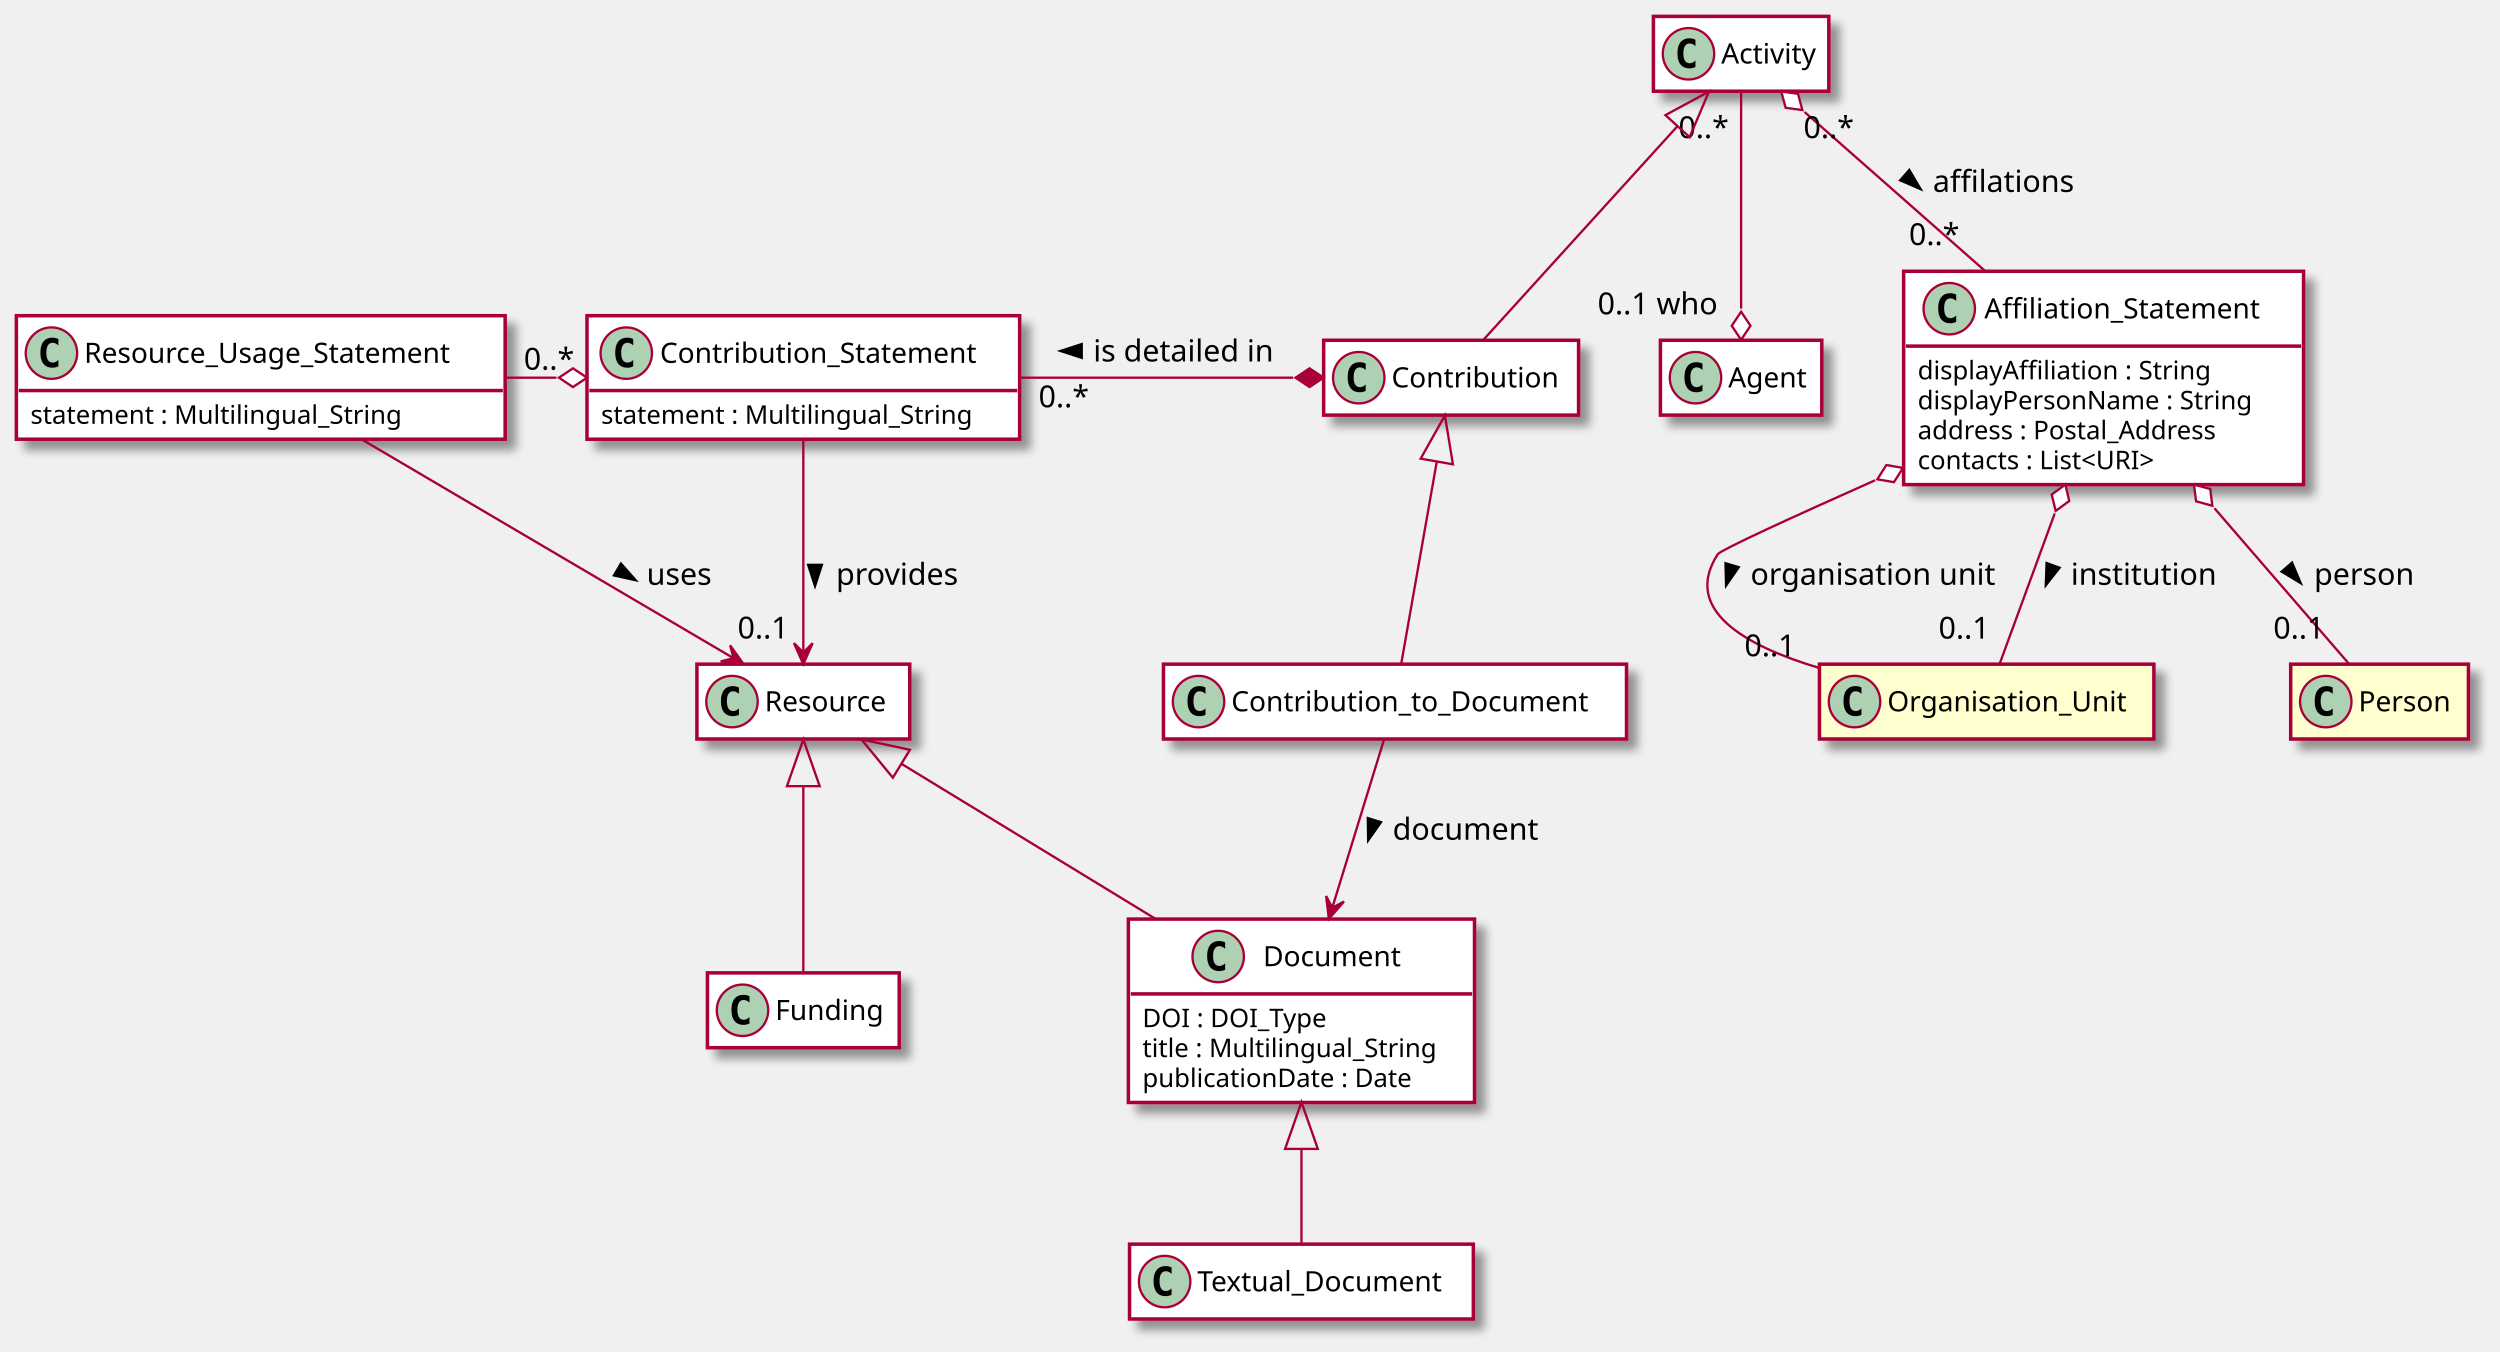
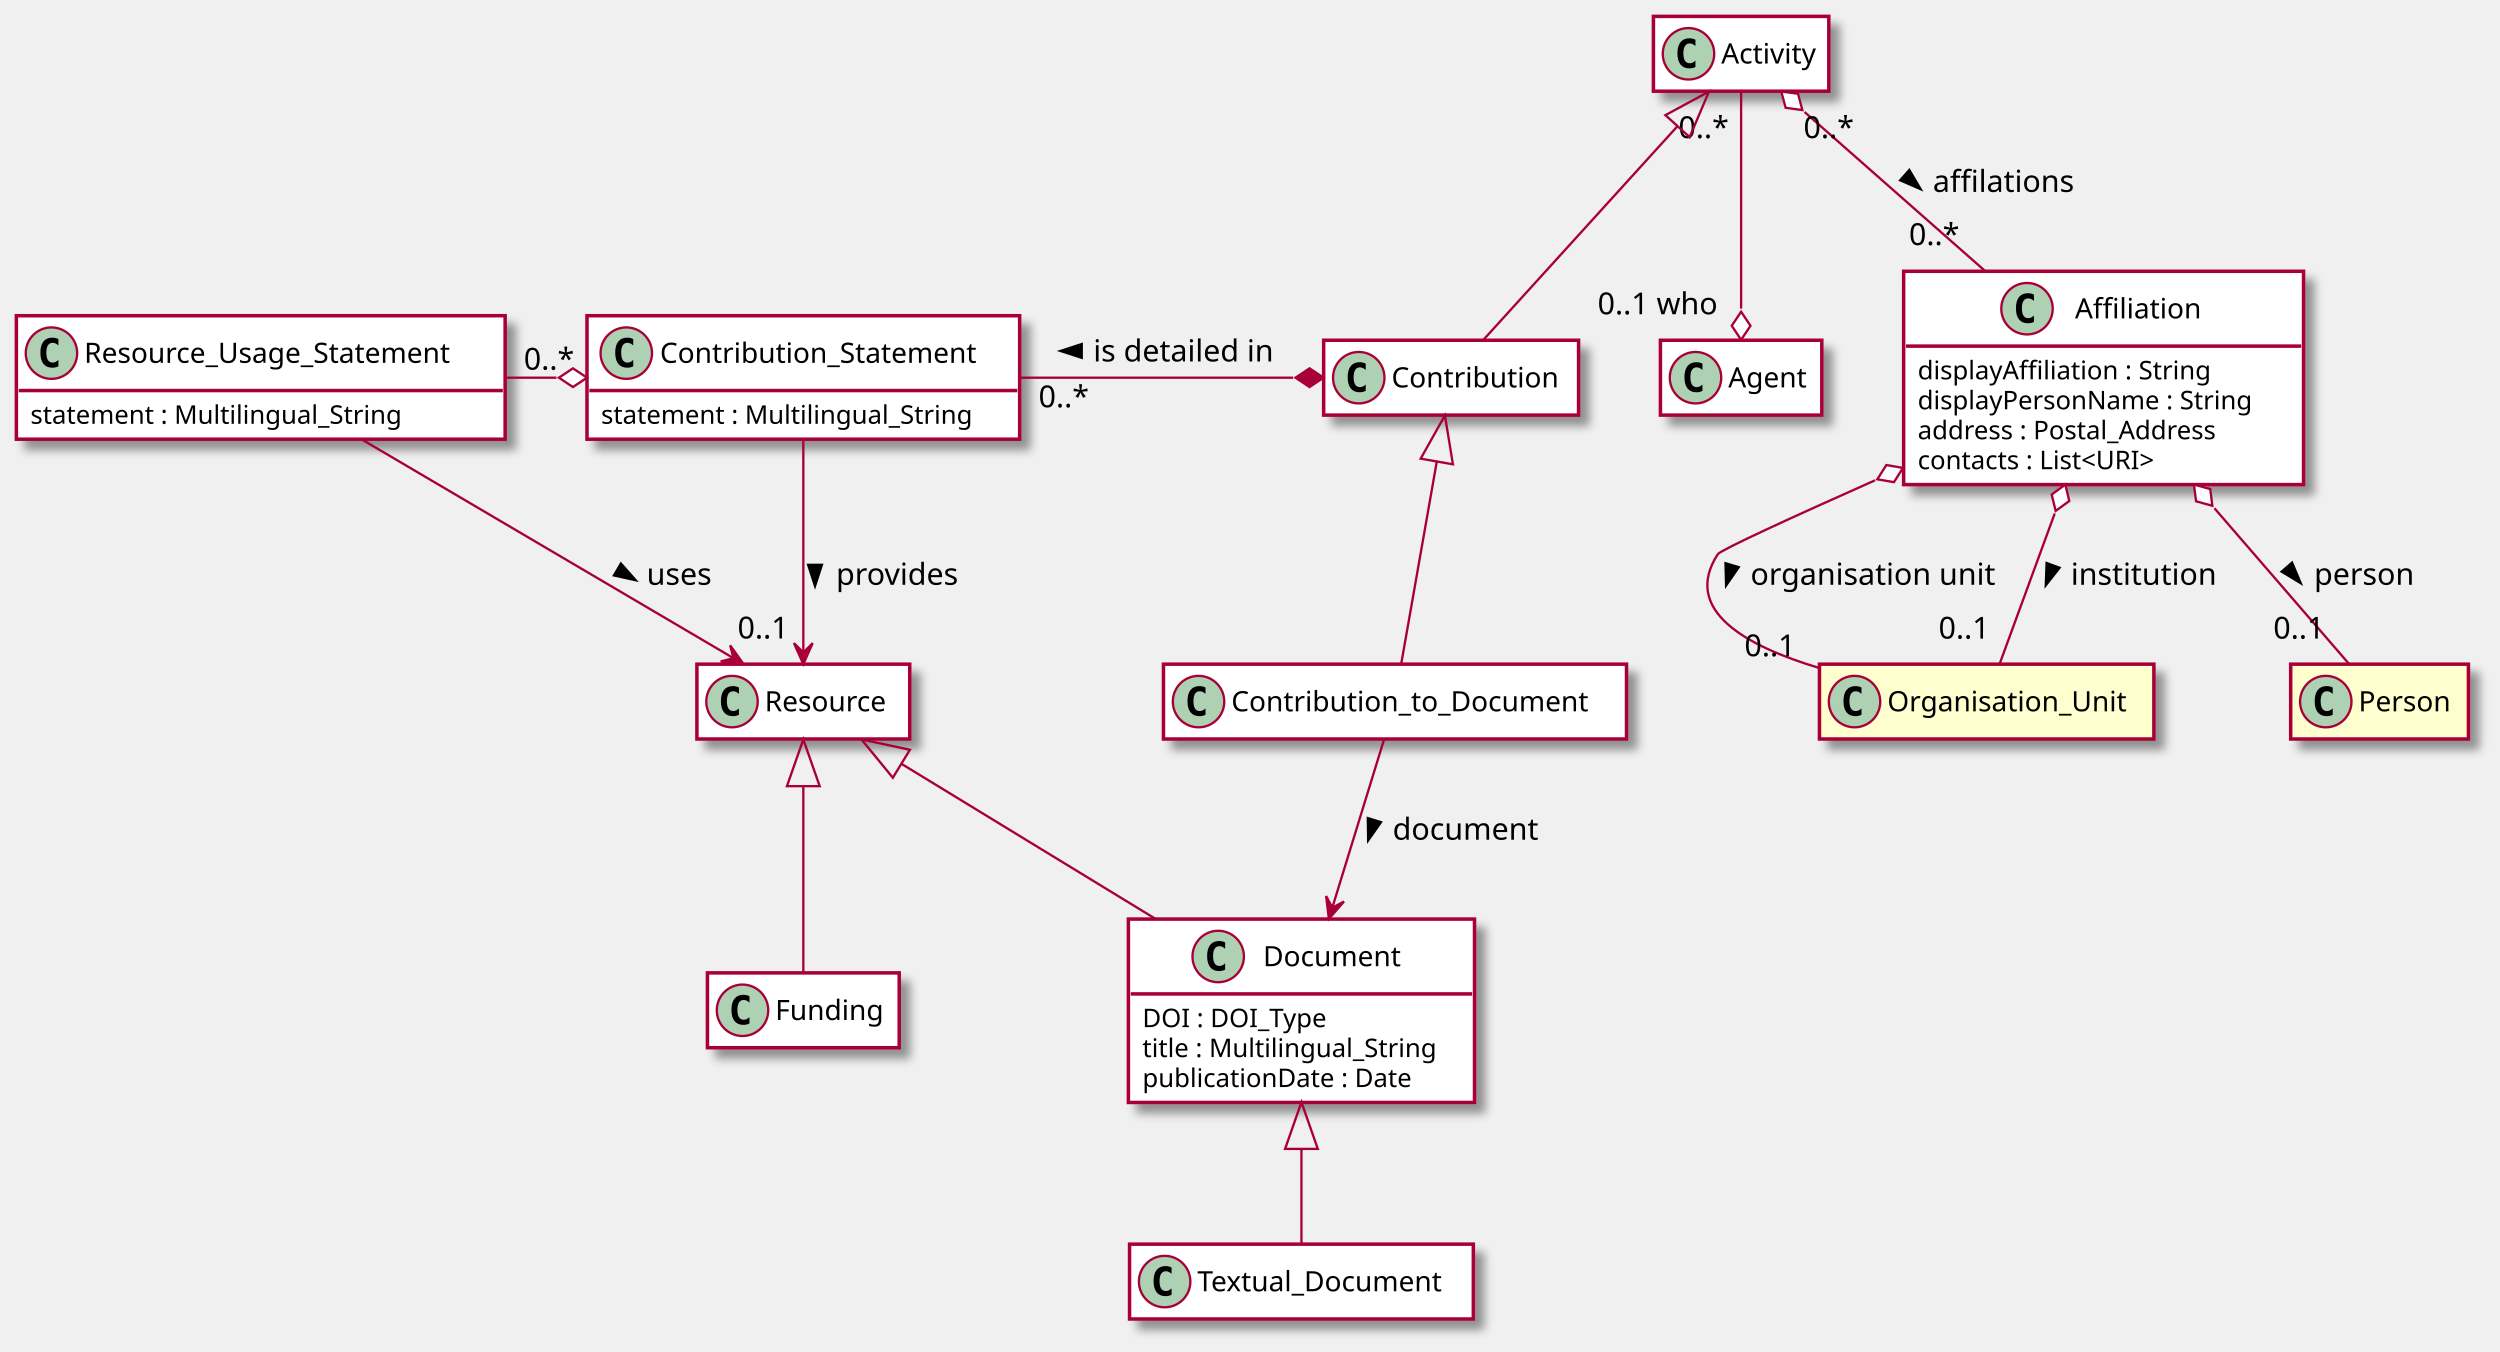
<svg xmlns="http://www.w3.org/2000/svg" contentScriptType="application/ecmascript" contentStyleType="text/css" height="578px" preserveAspectRatio="none" style="width:1069px;height:578px;background:#FFFFFF;" version="1.1" viewBox="0 0 1069 578" width="1069px" zoomAndPan="magnify">
  <defs>
-     <filter height="300%" id="f17y46pip1itcu" width="300%" x="-1" y="-1">
+     <filter height="300%" id="f14zhiqucneotu" width="300%" x="-1" y="-1">
      <feGaussianBlur result="blurOut" stdDeviation="2.0" />
      <feColorMatrix in="blurOut" result="blurOut2" type="matrix" values="0 0 0 0 0 0 0 0 0 0 0 0 0 0 0 0 0 0 .4 0" />
      <feOffset dx="4.0" dy="4.0" in="blurOut2" result="blurOut3" />
      <feBlend in="SourceGraphic" in2="blurOut3" mode="normal" />
    </filter>
  </defs>
  <g>
-     <rect codeLine="23" fill="#FFFFFF" filter="url(#f17y46pip1itcu)" height="32" id="Agent" style="stroke:#A80036;stroke-width:1.5;" width="69" x="710" y="145.5" />
+     <rect codeLine="23" fill="#FFFFFF" filter="url(#f14zhiqucneotu)" height="32" id="Agent" style="stroke:#A80036;stroke-width:1.5;" width="69" x="710" y="145.5" />
    <ellipse cx="725" cy="161.5" fill="#ADD1B2" rx="11" ry="11" style="stroke:#A80036;stroke-width:1.0;" />
    <path d="M727.969,167.141 Q727.391,167.438 726.75,167.578 Q726.109,167.734 725.406,167.734 Q722.906,167.734 721.578,166.094 Q720.266,164.438 720.266,161.312 Q720.266,158.188 721.578,156.531 Q722.906,154.875 725.406,154.875 Q726.109,154.875 726.75,155.031 Q727.406,155.188 727.969,155.484 L727.969,158.203 Q727.344,157.625 726.75,157.359 Q726.156,157.078 725.531,157.078 Q724.188,157.078 723.5,158.156 Q722.812,159.219 722.812,161.312 Q722.812,163.406 723.5,164.484 Q724.188,165.547 725.531,165.547 Q726.156,165.547 726.75,165.281 Q727.344,165 727.969,164.422 L727.969,167.141 Z " fill="#000000" />
    <text fill="#000000" font-family="sans-serif" font-size="12" lengthAdjust="spacing" textLength="37" x="739" y="165.654">Agent</text>
-     <rect codeLine="52" fill="#FFFFFF" filter="url(#f17y46pip1itcu)" height="32" id="Activity" style="stroke:#A80036;stroke-width:1.5;" width="75" x="707" y="7" />
+     <rect codeLine="52" fill="#FFFFFF" filter="url(#f14zhiqucneotu)" height="32" id="Activity" style="stroke:#A80036;stroke-width:1.5;" width="75" x="707" y="7" />
    <ellipse cx="722" cy="23" fill="#ADD1B2" rx="11" ry="11" style="stroke:#A80036;stroke-width:1.0;" />
    <path d="M724.969,28.641 Q724.391,28.938 723.75,29.078 Q723.109,29.234 722.406,29.234 Q719.906,29.234 718.578,27.594 Q717.266,25.938 717.266,22.812 Q717.266,19.688 718.578,18.031 Q719.906,16.375 722.406,16.375 Q723.109,16.375 723.75,16.531 Q724.406,16.688 724.969,16.984 L724.969,19.703 Q724.344,19.125 723.75,18.859 Q723.156,18.578 722.531,18.578 Q721.188,18.578 720.5,19.656 Q719.812,20.719 719.812,22.812 Q719.812,24.906 720.5,25.984 Q721.188,27.047 722.531,27.047 Q723.156,27.047 723.75,26.781 Q724.344,26.5 724.969,25.922 L724.969,28.641 Z " fill="#000000" />
    <text fill="#000000" font-family="sans-serif" font-size="12" lengthAdjust="spacing" textLength="43" x="736" y="27.154">Activity</text>
-     <rect codeLine="88" fill="#FFFFFF" filter="url(#f17y46pip1itcu)" height="32" id="Contribution" style="stroke:#A80036;stroke-width:1.5;" width="109" x="566" y="145.5" />
+     <rect codeLine="88" fill="#FFFFFF" filter="url(#f14zhiqucneotu)" height="32" id="Contribution" style="stroke:#A80036;stroke-width:1.5;" width="109" x="566" y="145.5" />
    <ellipse cx="581" cy="161.5" fill="#ADD1B2" rx="11" ry="11" style="stroke:#A80036;stroke-width:1.0;" />
    <path d="M583.969,167.141 Q583.391,167.438 582.75,167.578 Q582.109,167.734 581.406,167.734 Q578.906,167.734 577.578,166.094 Q576.266,164.438 576.266,161.312 Q576.266,158.188 577.578,156.531 Q578.906,154.875 581.406,154.875 Q582.109,154.875 582.75,155.031 Q583.406,155.188 583.969,155.484 L583.969,158.203 Q583.344,157.625 582.75,157.359 Q582.156,157.078 581.531,157.078 Q580.188,157.078 579.5,158.156 Q578.812,159.219 578.812,161.312 Q578.812,163.406 579.5,164.484 Q580.188,165.547 581.531,165.547 Q582.156,165.547 582.75,165.281 Q583.344,165 583.969,164.422 L583.969,167.141 Z " fill="#000000" />
    <text fill="#000000" font-family="sans-serif" font-size="12" lengthAdjust="spacing" textLength="77" x="595" y="165.654">Contribution</text>
-     <rect codeLine="94" fill="#FFFFFF" filter="url(#f17y46pip1itcu)" height="52.805" id="Contribution_Statement" style="stroke:#A80036;stroke-width:1.5;" width="185" x="251" y="135" />
+     <rect codeLine="94" fill="#FFFFFF" filter="url(#f14zhiqucneotu)" height="52.805" id="Contribution_Statement" style="stroke:#A80036;stroke-width:1.5;" width="185" x="251" y="135" />
    <ellipse cx="267.8" cy="151" fill="#ADD1B2" rx="11" ry="11" style="stroke:#A80036;stroke-width:1.0;" />
    <path d="M270.769,156.641 Q270.191,156.938 269.55,157.078 Q268.909,157.234 268.206,157.234 Q265.706,157.234 264.378,155.594 Q263.066,153.938 263.066,150.812 Q263.066,147.688 264.378,146.031 Q265.706,144.375 268.206,144.375 Q268.909,144.375 269.55,144.531 Q270.206,144.688 270.769,144.984 L270.769,147.703 Q270.144,147.125 269.55,146.859 Q268.956,146.578 268.331,146.578 Q266.988,146.578 266.3,147.656 Q265.613,148.719 265.613,150.812 Q265.613,152.906 266.3,153.984 Q266.988,155.047 268.331,155.047 Q268.956,155.047 269.55,154.781 Q270.144,154.5 270.769,153.922 L270.769,156.641 Z " fill="#000000" />
    <text fill="#000000" font-family="sans-serif" font-size="12" lengthAdjust="spacing" textLength="149" x="282.2" y="155.154">Contribution_Statement</text>
    <line style="stroke:#A80036;stroke-width:1.5;" x1="252" x2="435" y1="167" y2="167" />
    <text fill="#000000" font-family="sans-serif" font-size="11" lengthAdjust="spacing" textLength="173" x="257" y="181.21">statement : Multilingual_String</text>
-     <rect codeLine="98" fill="#FFFFFF" filter="url(#f17y46pip1itcu)" height="52.805" id="Resource_Usage_Statement" style="stroke:#A80036;stroke-width:1.5;" width="209" x="7" y="135" />
+     <rect codeLine="98" fill="#FFFFFF" filter="url(#f14zhiqucneotu)" height="52.805" id="Resource_Usage_Statement" style="stroke:#A80036;stroke-width:1.5;" width="209" x="7" y="135" />
    <ellipse cx="22" cy="151" fill="#ADD1B2" rx="11" ry="11" style="stroke:#A80036;stroke-width:1.0;" />
    <path d="M24.969,156.641 Q24.391,156.938 23.75,157.078 Q23.109,157.234 22.406,157.234 Q19.906,157.234 18.578,155.594 Q17.266,153.938 17.266,150.812 Q17.266,147.688 18.578,146.031 Q19.906,144.375 22.406,144.375 Q23.109,144.375 23.75,144.531 Q24.406,144.688 24.969,144.984 L24.969,147.703 Q24.344,147.125 23.75,146.859 Q23.156,146.578 22.531,146.578 Q21.188,146.578 20.5,147.656 Q19.812,148.719 19.812,150.812 Q19.812,152.906 20.5,153.984 Q21.188,155.047 22.531,155.047 Q23.156,155.047 23.75,154.781 Q24.344,154.5 24.969,153.922 L24.969,156.641 Z " fill="#000000" />
    <text fill="#000000" font-family="sans-serif" font-size="12" lengthAdjust="spacing" textLength="177" x="36" y="155.154">Resource_Usage_Statement</text>
    <line style="stroke:#A80036;stroke-width:1.5;" x1="8" x2="215" y1="167" y2="167" />
    <text fill="#000000" font-family="sans-serif" font-size="11" lengthAdjust="spacing" textLength="173" x="13" y="181.21">statement : Multilingual_String</text>
-     <rect codeLine="102" fill="#FFFFFF" filter="url(#f17y46pip1itcu)" height="32" id="Resource" style="stroke:#A80036;stroke-width:1.5;" width="91" x="298" y="284" />
+     <rect codeLine="102" fill="#FFFFFF" filter="url(#f14zhiqucneotu)" height="32" id="Resource" style="stroke:#A80036;stroke-width:1.5;" width="91" x="298" y="284" />
    <ellipse cx="313" cy="300" fill="#ADD1B2" rx="11" ry="11" style="stroke:#A80036;stroke-width:1.0;" />
    <path d="M315.969,305.641 Q315.391,305.938 314.75,306.078 Q314.109,306.234 313.406,306.234 Q310.906,306.234 309.578,304.594 Q308.266,302.938 308.266,299.812 Q308.266,296.688 309.578,295.031 Q310.906,293.375 313.406,293.375 Q314.109,293.375 314.75,293.531 Q315.406,293.688 315.969,293.984 L315.969,296.703 Q315.344,296.125 314.75,295.859 Q314.156,295.578 313.531,295.578 Q312.188,295.578 311.5,296.656 Q310.812,297.719 310.812,299.812 Q310.812,301.906 311.5,302.984 Q312.188,304.047 313.531,304.047 Q314.156,304.047 314.75,303.781 Q315.344,303.5 315.969,302.922 L315.969,305.641 Z " fill="#000000" />
    <text fill="#000000" font-family="sans-serif" font-size="12" lengthAdjust="spacing" textLength="59" x="327" y="304.154">Resource</text>
-     <rect codeLine="105" fill="#FFFFFF" filter="url(#f17y46pip1itcu)" height="32" id="Funding" style="stroke:#A80036;stroke-width:1.5;" width="82" x="302.5" y="416" />
+     <rect codeLine="105" fill="#FFFFFF" filter="url(#f14zhiqucneotu)" height="32" id="Funding" style="stroke:#A80036;stroke-width:1.5;" width="82" x="302.5" y="416" />
    <ellipse cx="317.5" cy="432" fill="#ADD1B2" rx="11" ry="11" style="stroke:#A80036;stroke-width:1.0;" />
    <path d="M320.469,437.641 Q319.891,437.938 319.25,438.078 Q318.609,438.234 317.906,438.234 Q315.406,438.234 314.078,436.594 Q312.766,434.938 312.766,431.812 Q312.766,428.688 314.078,427.031 Q315.406,425.375 317.906,425.375 Q318.609,425.375 319.25,425.531 Q319.906,425.688 320.469,425.984 L320.469,428.703 Q319.844,428.125 319.25,427.859 Q318.656,427.578 318.031,427.578 Q316.688,427.578 316,428.656 Q315.312,429.719 315.312,431.812 Q315.312,433.906 316,434.984 Q316.688,436.047 318.031,436.047 Q318.656,436.047 319.25,435.781 Q319.844,435.5 320.469,434.922 L320.469,437.641 Z " fill="#000000" />
    <text fill="#000000" font-family="sans-serif" font-size="12" lengthAdjust="spacing" textLength="50" x="331.5" y="436.154">Funding</text>
-     <rect codeLine="111" fill="#FFFFFF" filter="url(#f17y46pip1itcu)" height="32" id="Contribution_to_Document" style="stroke:#A80036;stroke-width:1.5;" width="198" x="497.5" y="284" />
+     <rect codeLine="111" fill="#FFFFFF" filter="url(#f14zhiqucneotu)" height="32" id="Contribution_to_Document" style="stroke:#A80036;stroke-width:1.5;" width="198" x="497.5" y="284" />
    <ellipse cx="512.5" cy="300" fill="#ADD1B2" rx="11" ry="11" style="stroke:#A80036;stroke-width:1.0;" />
    <path d="M515.469,305.641 Q514.891,305.938 514.25,306.078 Q513.609,306.234 512.906,306.234 Q510.406,306.234 509.078,304.594 Q507.766,302.938 507.766,299.812 Q507.766,296.688 509.078,295.031 Q510.406,293.375 512.906,293.375 Q513.609,293.375 514.25,293.531 Q514.906,293.688 515.469,293.984 L515.469,296.703 Q514.844,296.125 514.25,295.859 Q513.656,295.578 513.031,295.578 Q511.688,295.578 511,296.656 Q510.312,297.719 510.312,299.812 Q510.312,301.906 511,302.984 Q511.688,304.047 513.031,304.047 Q513.656,304.047 514.25,303.781 Q514.844,303.5 515.469,302.922 L515.469,305.641 Z " fill="#000000" />
    <text fill="#000000" font-family="sans-serif" font-size="12" lengthAdjust="spacing" textLength="166" x="526.5" y="304.154">Contribution_to_Document</text>
-     <rect codeLine="8" fill="#FFFFFF" filter="url(#f17y46pip1itcu)" height="78.414" id="Document" style="stroke:#A80036;stroke-width:1.5;" width="148" x="482.5" y="393" />
+     <rect codeLine="8" fill="#FFFFFF" filter="url(#f14zhiqucneotu)" height="78.414" id="Document" style="stroke:#A80036;stroke-width:1.5;" width="148" x="482.5" y="393" />
    <ellipse cx="520.9" cy="409" fill="#ADD1B2" rx="11" ry="11" style="stroke:#A80036;stroke-width:1.0;" />
    <path d="M523.869,414.641 Q523.291,414.938 522.65,415.078 Q522.009,415.234 521.306,415.234 Q518.806,415.234 517.478,413.594 Q516.166,411.938 516.166,408.812 Q516.166,405.688 517.478,404.031 Q518.806,402.375 521.306,402.375 Q522.009,402.375 522.65,402.531 Q523.306,402.688 523.869,402.984 L523.869,405.703 Q523.244,405.125 522.65,404.859 Q522.056,404.578 521.431,404.578 Q520.087,404.578 519.4,405.656 Q518.712,406.719 518.712,408.812 Q518.712,410.906 519.4,411.984 Q520.087,413.047 521.431,413.047 Q522.056,413.047 522.65,412.781 Q523.244,412.5 523.869,411.922 L523.869,414.641 Z " fill="#000000" />
    <text fill="#000000" font-family="sans-serif" font-size="12" lengthAdjust="spacing" textLength="64" x="540.1" y="413.154">Document</text>
    <line style="stroke:#A80036;stroke-width:1.5;" x1="483.5" x2="629.5" y1="425" y2="425" />
    <text fill="#000000" font-family="sans-serif" font-size="11" lengthAdjust="spacing" textLength="85" x="488.5" y="439.21">DOI : DOI_Type</text>
    <text fill="#000000" font-family="sans-serif" font-size="11" lengthAdjust="spacing" textLength="136" x="488.5" y="452.015">title : Multilingual_String</text>
    <text fill="#000000" font-family="sans-serif" font-size="11" lengthAdjust="spacing" textLength="125" x="488.5" y="464.82">publicationDate : Date</text>
-     <rect codeLine="135" fill="#FFFFFF" filter="url(#f17y46pip1itcu)" height="91.219" id="Affiliation_Statement" style="stroke:#A80036;stroke-width:1.5;" width="171" x="814" y="116" />
-     <ellipse cx="833.5" cy="132" fill="#ADD1B2" rx="11" ry="11" style="stroke:#A80036;stroke-width:1.0;" />
-     <path d="M836.469,137.641 Q835.891,137.938 835.25,138.078 Q834.609,138.234 833.906,138.234 Q831.406,138.234 830.078,136.594 Q828.766,134.938 828.766,131.812 Q828.766,128.688 830.078,127.031 Q831.406,125.375 833.906,125.375 Q834.609,125.375 835.25,125.531 Q835.906,125.688 836.469,125.984 L836.469,128.703 Q835.844,128.125 835.25,127.859 Q834.656,127.578 834.031,127.578 Q832.688,127.578 832,128.656 Q831.312,129.719 831.312,131.812 Q831.312,133.906 832,134.984 Q832.688,136.047 834.031,136.047 Q834.656,136.047 835.25,135.781 Q835.844,135.5 836.469,134.922 L836.469,137.641 Z " fill="#000000" />
-     <text fill="#000000" font-family="sans-serif" font-size="12" lengthAdjust="spacing" textLength="129" x="848.5" y="136.154">Affiliation_Statement</text>
+     <rect codeLine="135" fill="#FFFFFF" filter="url(#f14zhiqucneotu)" height="91.219" id="Affiliation" style="stroke:#A80036;stroke-width:1.5;" width="171" x="814" y="116" />
+     <ellipse cx="866.75" cy="132" fill="#ADD1B2" rx="11" ry="11" style="stroke:#A80036;stroke-width:1.0;" />
+     <path d="M869.719,137.641 Q869.141,137.938 868.5,138.078 Q867.859,138.234 867.156,138.234 Q864.656,138.234 863.328,136.594 Q862.016,134.938 862.016,131.812 Q862.016,128.688 863.328,127.031 Q864.656,125.375 867.156,125.375 Q867.859,125.375 868.5,125.531 Q869.156,125.688 869.719,125.984 L869.719,128.703 Q869.094,128.125 868.5,127.859 Q867.906,127.578 867.281,127.578 Q865.938,127.578 865.25,128.656 Q864.562,129.719 864.562,131.812 Q864.562,133.906 865.25,134.984 Q865.938,136.047 867.281,136.047 Q867.906,136.047 868.5,135.781 Q869.094,135.5 869.719,134.922 L869.719,137.641 Z " fill="#000000" />
+     <text fill="#000000" font-family="sans-serif" font-size="12" lengthAdjust="spacing" textLength="57" x="887.25" y="136.154">Affiliation</text>
    <line style="stroke:#A80036;stroke-width:1.5;" x1="815" x2="984" y1="148" y2="148" />
    <text fill="#000000" font-family="sans-serif" font-size="11" lengthAdjust="spacing" textLength="138" x="820" y="162.21">displayAffiliation : String</text>
    <text fill="#000000" font-family="sans-serif" font-size="11" lengthAdjust="spacing" textLength="159" x="820" y="175.015">displayPersonName : String</text>
    <text fill="#000000" font-family="sans-serif" font-size="11" lengthAdjust="spacing" textLength="147" x="820" y="187.82">address : Postal_Address</text>
    <text fill="#000000" font-family="sans-serif" font-size="11" lengthAdjust="spacing" textLength="116" x="820" y="200.625">contacts : List&lt;URI&gt;</text>
-     <rect fill="#FEFECE" filter="url(#f17y46pip1itcu)" height="32" id="Organisation_Unit" style="stroke:#A80036;stroke-width:1.5;" width="143" x="778" y="284" />
+     <rect fill="#FEFECE" filter="url(#f14zhiqucneotu)" height="32" id="Organisation_Unit" style="stroke:#A80036;stroke-width:1.5;" width="143" x="778" y="284" />
    <ellipse cx="793" cy="300" fill="#ADD1B2" rx="11" ry="11" style="stroke:#A80036;stroke-width:1.0;" />
    <path d="M795.969,305.641 Q795.391,305.938 794.75,306.078 Q794.109,306.234 793.406,306.234 Q790.906,306.234 789.578,304.594 Q788.266,302.938 788.266,299.812 Q788.266,296.688 789.578,295.031 Q790.906,293.375 793.406,293.375 Q794.109,293.375 794.75,293.531 Q795.406,293.688 795.969,293.984 L795.969,296.703 Q795.344,296.125 794.75,295.859 Q794.156,295.578 793.531,295.578 Q792.188,295.578 791.5,296.656 Q790.812,297.719 790.812,299.812 Q790.812,301.906 791.5,302.984 Q792.188,304.047 793.531,304.047 Q794.156,304.047 794.75,303.781 Q795.344,303.5 795.969,302.922 L795.969,305.641 Z " fill="#000000" />
    <text fill="#000000" font-family="sans-serif" font-size="12" lengthAdjust="spacing" textLength="111" x="807" y="304.154">Organisation_Unit</text>
-     <rect fill="#FEFECE" filter="url(#f17y46pip1itcu)" height="32" id="Person" style="stroke:#A80036;stroke-width:1.5;" width="76" x="979.5" y="284" />
+     <rect fill="#FEFECE" filter="url(#f14zhiqucneotu)" height="32" id="Person" style="stroke:#A80036;stroke-width:1.5;" width="76" x="979.5" y="284" />
    <ellipse cx="994.5" cy="300" fill="#ADD1B2" rx="11" ry="11" style="stroke:#A80036;stroke-width:1.0;" />
    <path d="M997.469,305.641 Q996.891,305.938 996.25,306.078 Q995.609,306.234 994.906,306.234 Q992.406,306.234 991.078,304.594 Q989.766,302.938 989.766,299.812 Q989.766,296.688 991.078,295.031 Q992.406,293.375 994.906,293.375 Q995.609,293.375 996.25,293.531 Q996.906,293.688 997.469,293.984 L997.469,296.703 Q996.844,296.125 996.25,295.859 Q995.656,295.578 995.031,295.578 Q993.688,295.578 993,296.656 Q992.312,297.719 992.312,299.812 Q992.312,301.906 993,302.984 Q993.688,304.047 995.031,304.047 Q995.656,304.047 996.25,303.781 Q996.844,303.5 997.469,302.922 L997.469,305.641 Z " fill="#000000" />
    <text fill="#000000" font-family="sans-serif" font-size="12" lengthAdjust="spacing" textLength="44" x="1008.5" y="304.154">Person</text>
-     <rect codeLine="13" fill="#FFFFFF" filter="url(#f17y46pip1itcu)" height="32" id="Textual_Document" style="stroke:#A80036;stroke-width:1.5;" width="147" x="483" y="532" />
+     <rect codeLine="13" fill="#FFFFFF" filter="url(#f14zhiqucneotu)" height="32" id="Textual_Document" style="stroke:#A80036;stroke-width:1.5;" width="147" x="483" y="532" />
    <ellipse cx="498" cy="548" fill="#ADD1B2" rx="11" ry="11" style="stroke:#A80036;stroke-width:1.0;" />
    <path d="M500.969,553.641 Q500.391,553.938 499.75,554.078 Q499.109,554.234 498.406,554.234 Q495.906,554.234 494.578,552.594 Q493.266,550.938 493.266,547.812 Q493.266,544.688 494.578,543.031 Q495.906,541.375 498.406,541.375 Q499.109,541.375 499.75,541.531 Q500.406,541.688 500.969,541.984 L500.969,544.703 Q500.344,544.125 499.75,543.859 Q499.156,543.578 498.531,543.578 Q497.188,543.578 496.5,544.656 Q495.812,545.719 495.812,547.812 Q495.812,549.906 496.5,550.984 Q497.188,552.047 498.531,552.047 Q499.156,552.047 499.75,551.781 Q500.344,551.5 500.969,550.922 L500.969,553.641 Z " fill="#000000" />
    <text fill="#000000" font-family="sans-serif" font-size="12" lengthAdjust="spacing" textLength="115" x="512" y="552.154">Textual_Document</text>
    <path codeLine="269" d="M744.5,39.13 C744.5,61.47 744.5,103.69 744.5,131.97 " fill="none" id="Activity-to-Agent" style="stroke:#A80036;stroke-width:1.0;" />
    <polygon fill="#FFFFFF" points="744.5,145.3,748.5,139.3,744.5,133.3,740.5,139.3,744.5,145.3" style="stroke:#A80036;stroke-width:1.0;" />
    <text fill="#000000" font-family="sans-serif" font-size="13" lengthAdjust="spacing" textLength="23" x="717.691" y="59.046">0..*</text>
    <text fill="#000000" font-family="sans-serif" font-size="13" lengthAdjust="spacing" textLength="53" x="683.138" y="134.391">0..1 who</text>
    <path codeLine="261" d="M436.12,161.5 C474.33,161.5 517.8,161.5 552.93,161.5 " fill="none" id="Contribution_Statement-to-Contribution" style="stroke:#A80036;stroke-width:1.0;" />
    <polygon fill="#A80036" points="565.95,161.5,559.95,157.5,553.95,161.5,559.95,165.5,565.95,161.5" style="stroke:#A80036;stroke-width:1.0;" />
    <polygon fill="#000000" points="453.5,150.066,462.545,153.005,462.545,147.127,453.5,150.066" style="stroke:#000000;stroke-width:1.0;" />
    <text fill="#000000" font-family="sans-serif" font-size="13" lengthAdjust="spacing" textLength="80" x="467.5" y="154.567">is detailed in</text>
    <text fill="#000000" font-family="sans-serif" font-size="13" lengthAdjust="spacing" textLength="23" x="444.092" y="174.154">0..*</text>
    <path codeLine="301" d="M717.23,54.02 C691.6,82.23 654.27,123.33 634.31,145.3 " fill="none" id="Activity-backto-Contribution" style="stroke:#A80036;stroke-width:1.0;" />
    <polygon fill="none" points="712.13,49.23,730.76,39.13,722.49,58.64,712.13,49.23" style="stroke:#A80036;stroke-width:1.0;" />
    <path codeLine="321" d="M343.5,188.17 C343.5,214.45 343.5,254.75 343.5,278.83 " fill="none" id="Contribution_Statement-to-Resource" style="stroke:#A80036;stroke-width:1.0;" />
    <polygon fill="#A80036" points="343.5,284,347.5,275,343.5,279,339.5,275,343.5,284" style="stroke:#A80036;stroke-width:1.0;" />
    <polygon fill="#000000" points="348.5,250.566,351.439,241.521,345.561,241.521,348.5,250.566" style="stroke:#000000;stroke-width:1.0;" />
    <text fill="#000000" font-family="sans-serif" font-size="13" lengthAdjust="spacing" textLength="54" x="357.5" y="250.067">provides</text>
    <text fill="#000000" font-family="sans-serif" font-size="13" lengthAdjust="spacing" textLength="24" x="315.375" y="273.012">0..1</text>
    <path codeLine="322" d="M154.87,188.01 C200.99,215.15 272.76,257.38 313.17,281.16 " fill="none" id="Resource_Usage_Statement-to-Resource" style="stroke:#A80036;stroke-width:1.0;" />
    <polygon fill="#A80036" points="317.94,283.96,312.218,275.944,313.632,281.421,308.156,282.836,317.94,283.96" style="stroke:#A80036;stroke-width:1.0;" />
    <polygon fill="#000000" points="271.809,248.102,265.504,240.982,262.523,246.048,271.809,248.102" style="stroke:#000000;stroke-width:1.0;" />
    <text fill="#000000" font-family="sans-serif" font-size="13" lengthAdjust="spacing" textLength="30" x="276.5" y="250.067">uses</text>
    <path codeLine="323" d="M216.17,161.5 C223.43,161.5 230.68,161.5 237.93,161.5 " fill="none" id="Resource_Usage_Statement-to-Contribution_Statement" style="stroke:#A80036;stroke-width:1.0;" />
    <polygon fill="#FFFFFF" points="250.99,161.5,244.99,157.5,238.99,161.5,244.99,165.5,250.99,161.5" style="stroke:#A80036;stroke-width:1.0;" />
    <text fill="#000000" font-family="sans-serif" font-size="13" lengthAdjust="spacing" textLength="23" x="223.975" y="158.074">0..*</text>
    <path codeLine="324" d="M343.5,336.42 C343.5,362.48 343.5,396.6 343.5,415.93 " fill="none" id="Resource-backto-Funding" style="stroke:#A80036;stroke-width:1.0;" />
    <polygon fill="none" points="336.5,336.17,343.5,316.17,350.5,336.17,336.5,336.17" style="stroke:#A80036;stroke-width:1.0;" />
    <path codeLine="265" d="M591.83,316.17 C586.44,333.69 577.34,363.27 569.72,388.03 " fill="none" id="Contribution_to_Document-to-Document" style="stroke:#A80036;stroke-width:1.0;" />
    <polygon fill="#A80036" points="568.22,392.91,574.695,385.488,569.693,388.132,567.05,383.131,568.22,392.91" style="stroke:#A80036;stroke-width:1.0;" />
    <polygon fill="#000000" points="585.03,359.345,590.499,351.565,584.881,349.836,585.03,359.345" style="stroke:#000000;stroke-width:1.0;" />
    <text fill="#000000" font-family="sans-serif" font-size="13" lengthAdjust="spacing" textLength="65" x="595.5" y="359.067">document</text>
    <path codeLine="281" d="M614.37,197.38 C609.46,225.28 602.82,263.06 599.17,283.8 " fill="none" id="Contribution-backto-Contribution_to_Document" style="stroke:#A80036;stroke-width:1.0;" />
    <polygon fill="none" points="607.48,196.12,617.84,177.63,621.27,198.54,607.48,196.12" style="stroke:#A80036;stroke-width:1.0;" />
-     <path codeLine="248" d="M801.76,205.38 C766.84,220.93 735.68,235.17 734.5,237 C719.12,260.82 746.18,276.16 777.9,285.62 " fill="none" id="Affiliation_Statement-backto-Organisation_Unit" style="stroke:#A80036;stroke-width:1.0;" />
+     <path codeLine="248" d="M801.76,205.38 C766.84,220.93 735.68,235.17 734.5,237 C719.12,260.82 746.18,276.16 777.9,285.62 " fill="none" id="Affiliation-backto-Organisation_Unit" style="stroke:#A80036;stroke-width:1.0;" />
    <polygon fill="#FFFFFF" points="813.71,200.08,806.604,198.856,802.74,204.945,809.847,206.169,813.71,200.08" style="stroke:#A80036;stroke-width:1.0;" />
    <polygon fill="#000000" points="738.075,250.359,743.47,242.527,737.836,240.851,738.075,250.359" style="stroke:#000000;stroke-width:1.0;" />
    <text fill="#000000" font-family="sans-serif" font-size="13" lengthAdjust="spacing" textLength="107" x="748.5" y="250.067">organisation unit</text>
    <text fill="#000000" font-family="sans-serif" font-size="13" lengthAdjust="spacing" textLength="24" x="745.932" y="280.608">0..1</text>
-     <path codeLine="252" d="M878.59,219.58 C870.01,243.01 860.77,268.24 855.06,283.83 " fill="none" id="Affiliation_Statement-backto-Organisation_Unit-1" style="stroke:#A80036;stroke-width:1.0;" />
+     <path codeLine="252" d="M878.59,219.58 C870.01,243.01 860.77,268.24 855.06,283.83 " fill="none" id="Affiliation-backto-Organisation_Unit-1" style="stroke:#A80036;stroke-width:1.0;" />
    <polygon fill="#FFFFFF" points="883.13,207.2,877.311,211.459,879.005,218.469,884.824,214.209,883.13,207.2" style="stroke:#A80036;stroke-width:1.0;" />
    <polygon fill="#000000" points="874.781,250.262,880.651,242.779,875.131,240.757,874.781,250.262" style="stroke:#000000;stroke-width:1.0;" />
    <text fill="#000000" font-family="sans-serif" font-size="13" lengthAdjust="spacing" textLength="63" x="885.5" y="250.067">institution</text>
    <text fill="#000000" font-family="sans-serif" font-size="13" lengthAdjust="spacing" textLength="24" x="828.927" y="273.078">0..1</text>
-     <path codeLine="253" d="M946.89,217.32 C967.68,241.37 990.48,267.74 1004.39,283.83 " fill="none" id="Affiliation_Statement-backto-Person" style="stroke:#A80036;stroke-width:1.0;" />
+     <path codeLine="253" d="M946.89,217.32 C967.68,241.37 990.48,267.74 1004.39,283.83 " fill="none" id="Affiliation-backto-Person" style="stroke:#A80036;stroke-width:1.0;" />
    <polygon fill="#FFFFFF" points="938.14,207.2,939.045,214.354,945.997,216.27,945.092,209.116,938.14,207.2" style="stroke:#A80036;stroke-width:1.0;" />
    <polygon fill="#000000" points="983.77,249.349,980.078,240.584,975.631,244.428,983.77,249.349" style="stroke:#000000;stroke-width:1.0;" />
    <text fill="#000000" font-family="sans-serif" font-size="13" lengthAdjust="spacing" textLength="44" x="989.5" y="250.067">person</text>
    <text fill="#000000" font-family="sans-serif" font-size="13" lengthAdjust="spacing" textLength="24" x="972.072" y="273.078">0..1</text>
-     <path codeLine="257" d="M771.63,47.89 C792.9,66.62 823.1,93.22 848.81,115.86 " fill="none" id="Activity-backto-Affiliation_Statement" style="stroke:#A80036;stroke-width:1.0;" />
+     <path codeLine="257" d="M771.63,47.89 C792.9,66.62 823.1,93.22 848.81,115.86 " fill="none" id="Activity-backto-Affiliation" style="stroke:#A80036;stroke-width:1.0;" />
    <polygon fill="#FFFFFF" points="761.68,39.13,763.542,46.097,770.689,47.057,768.827,40.091,761.68,39.13" style="stroke:#A80036;stroke-width:1.0;" />
    <polygon fill="#000000" points="821.252,80.871,816.407,72.687,812.522,77.099,821.252,80.871" style="stroke:#000000;stroke-width:1.0;" />
    <text fill="#000000" font-family="sans-serif" font-size="13" lengthAdjust="spacing" textLength="61" x="826.5" y="82.067">affilations</text>
    <text fill="#000000" font-family="sans-serif" font-size="13" lengthAdjust="spacing" textLength="23" x="771.18" y="59.046">0..*</text>
    <text fill="#000000" font-family="sans-serif" font-size="13" lengthAdjust="spacing" textLength="23" x="816.287" y="104.783">0..*</text>
    <path codeLine="362" d="M385.52,326.65 C416.5,345.55 459.14,371.58 494.09,392.91 " fill="none" id="Resource-backto-Document" style="stroke:#A80036;stroke-width:1.0;" />
    <polygon fill="none" points="381.78,332.56,368.35,316.17,389.07,320.61,381.78,332.56" style="stroke:#A80036;stroke-width:1.0;" />
    <path codeLine="363" d="M556.5,491.38 C556.5,506.35 556.5,521.19 556.5,531.77 " fill="none" id="Document-backto-Textual_Document" style="stroke:#A80036;stroke-width:1.0;" />
    <polygon fill="none" points="549.5,491.28,556.5,471.28,563.5,491.28,549.5,491.28" style="stroke:#A80036;stroke-width:1.0;" />
  </g>
</svg>
